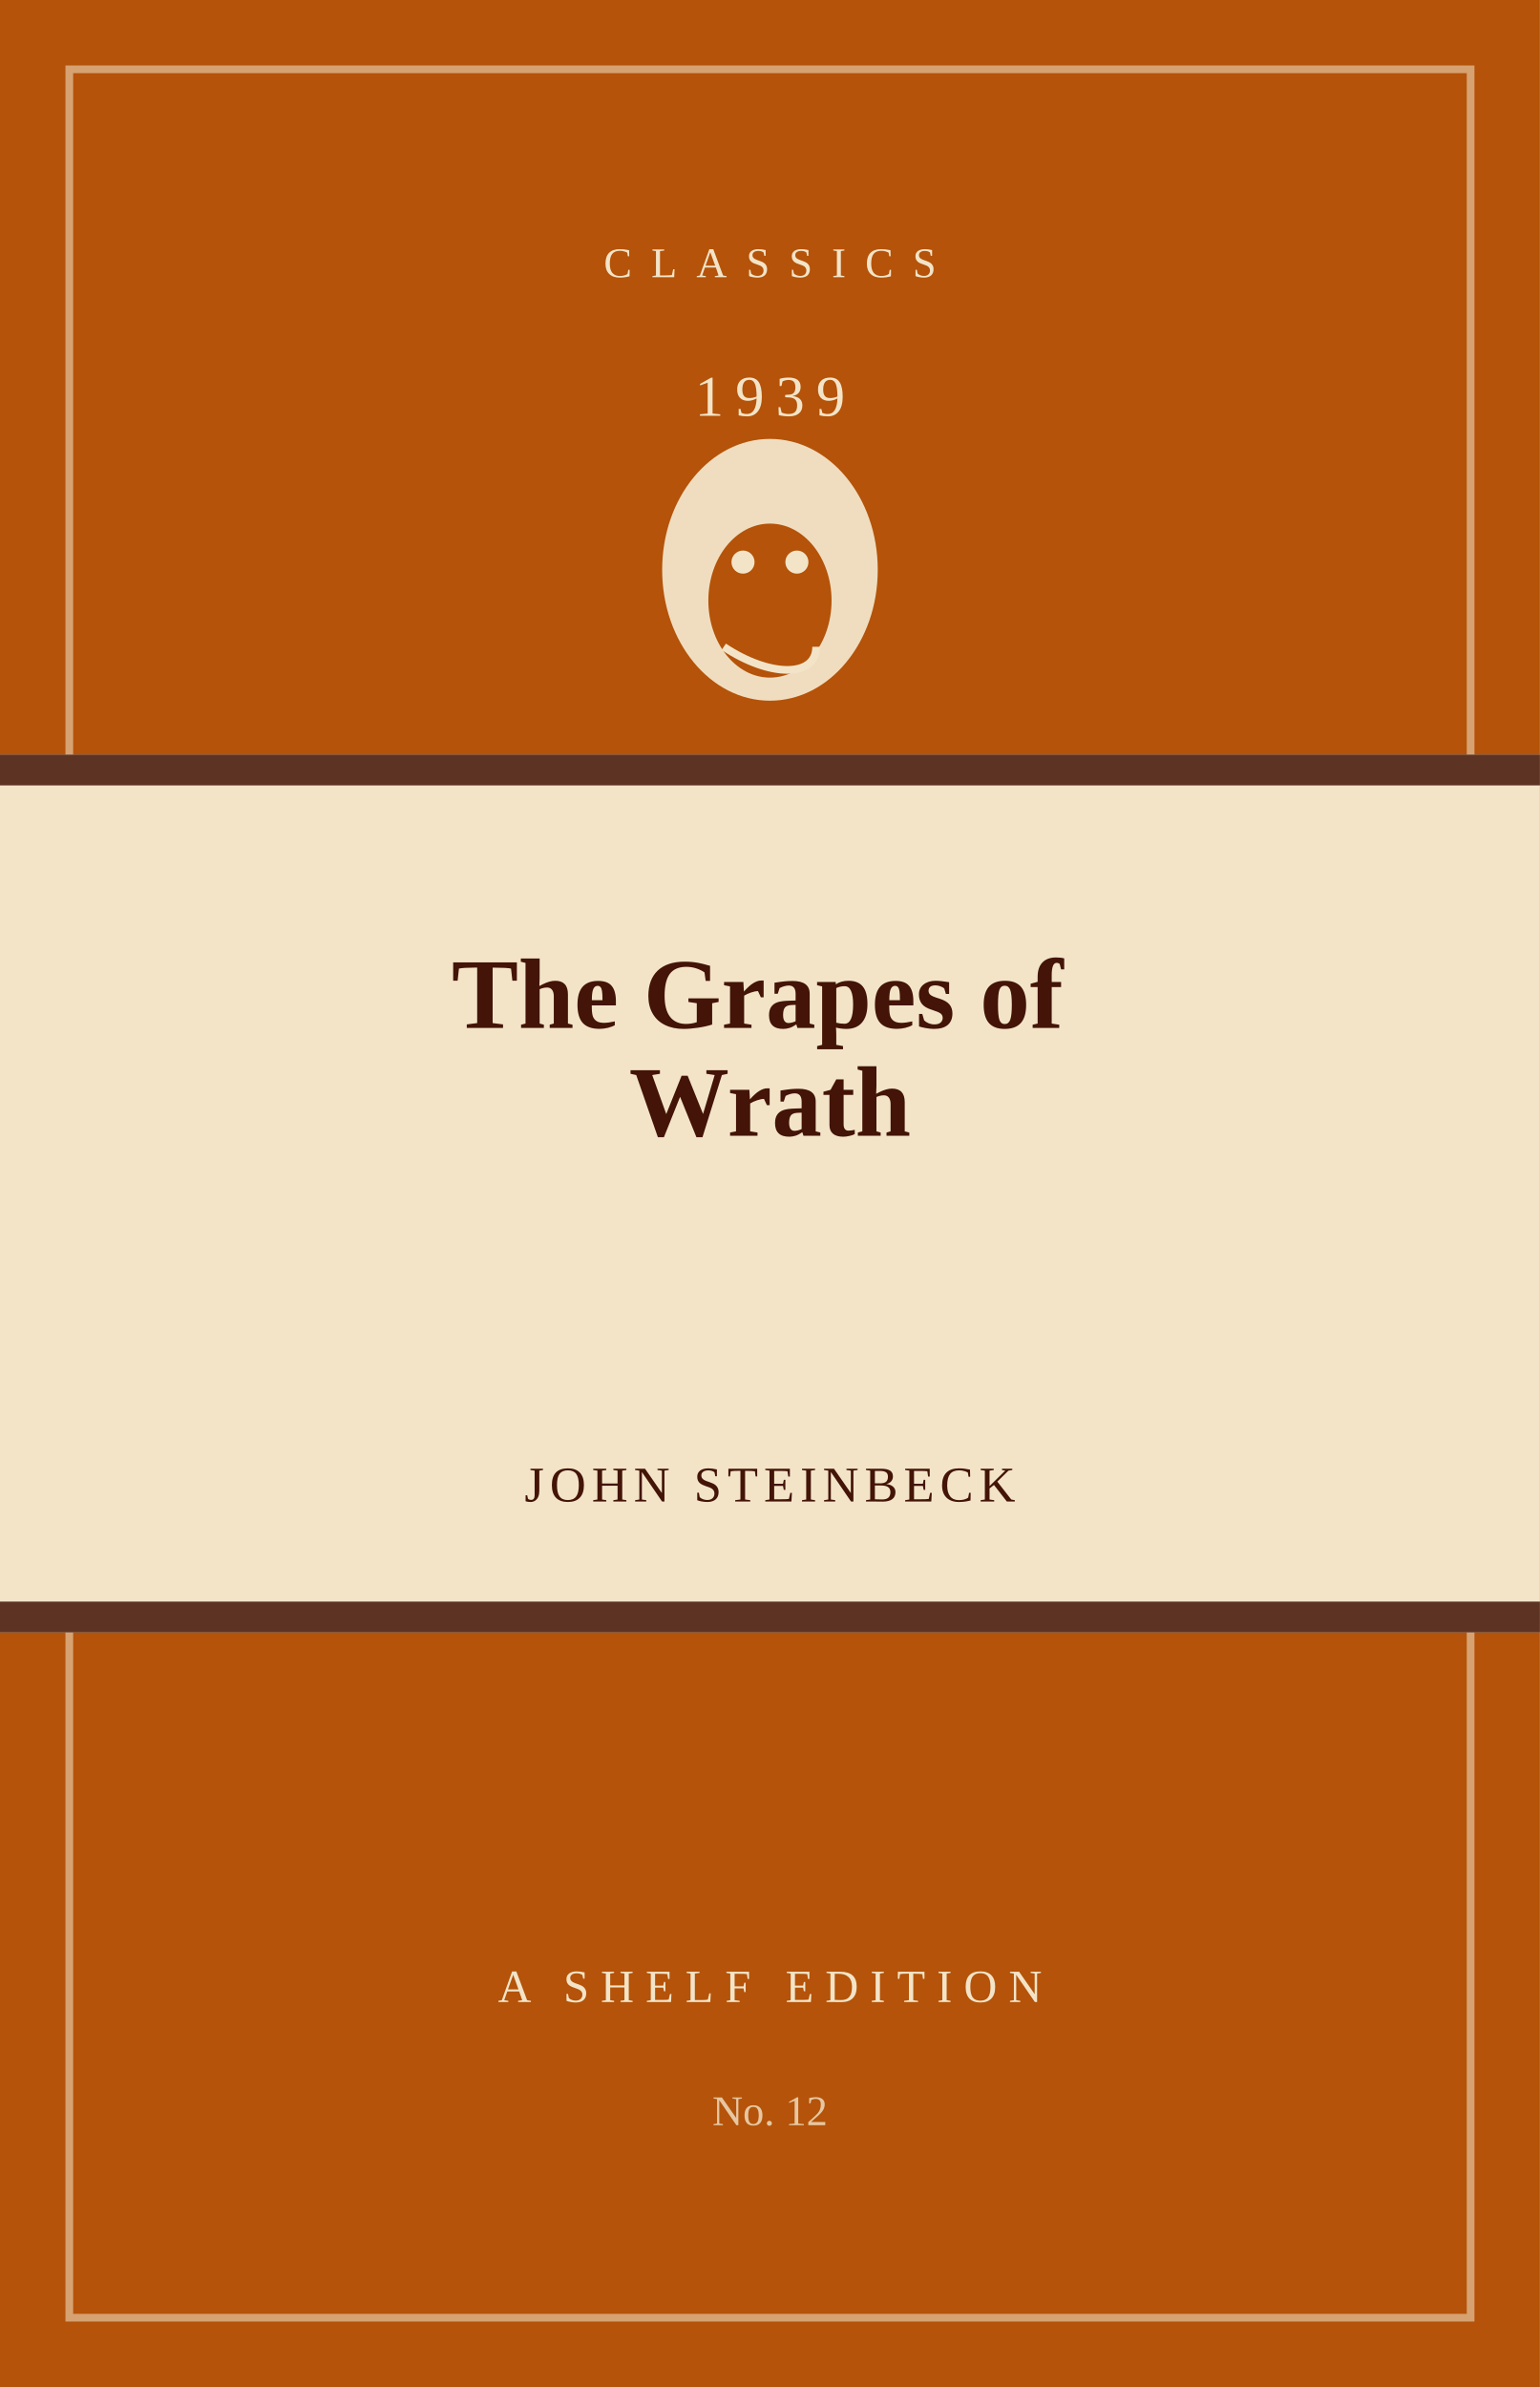
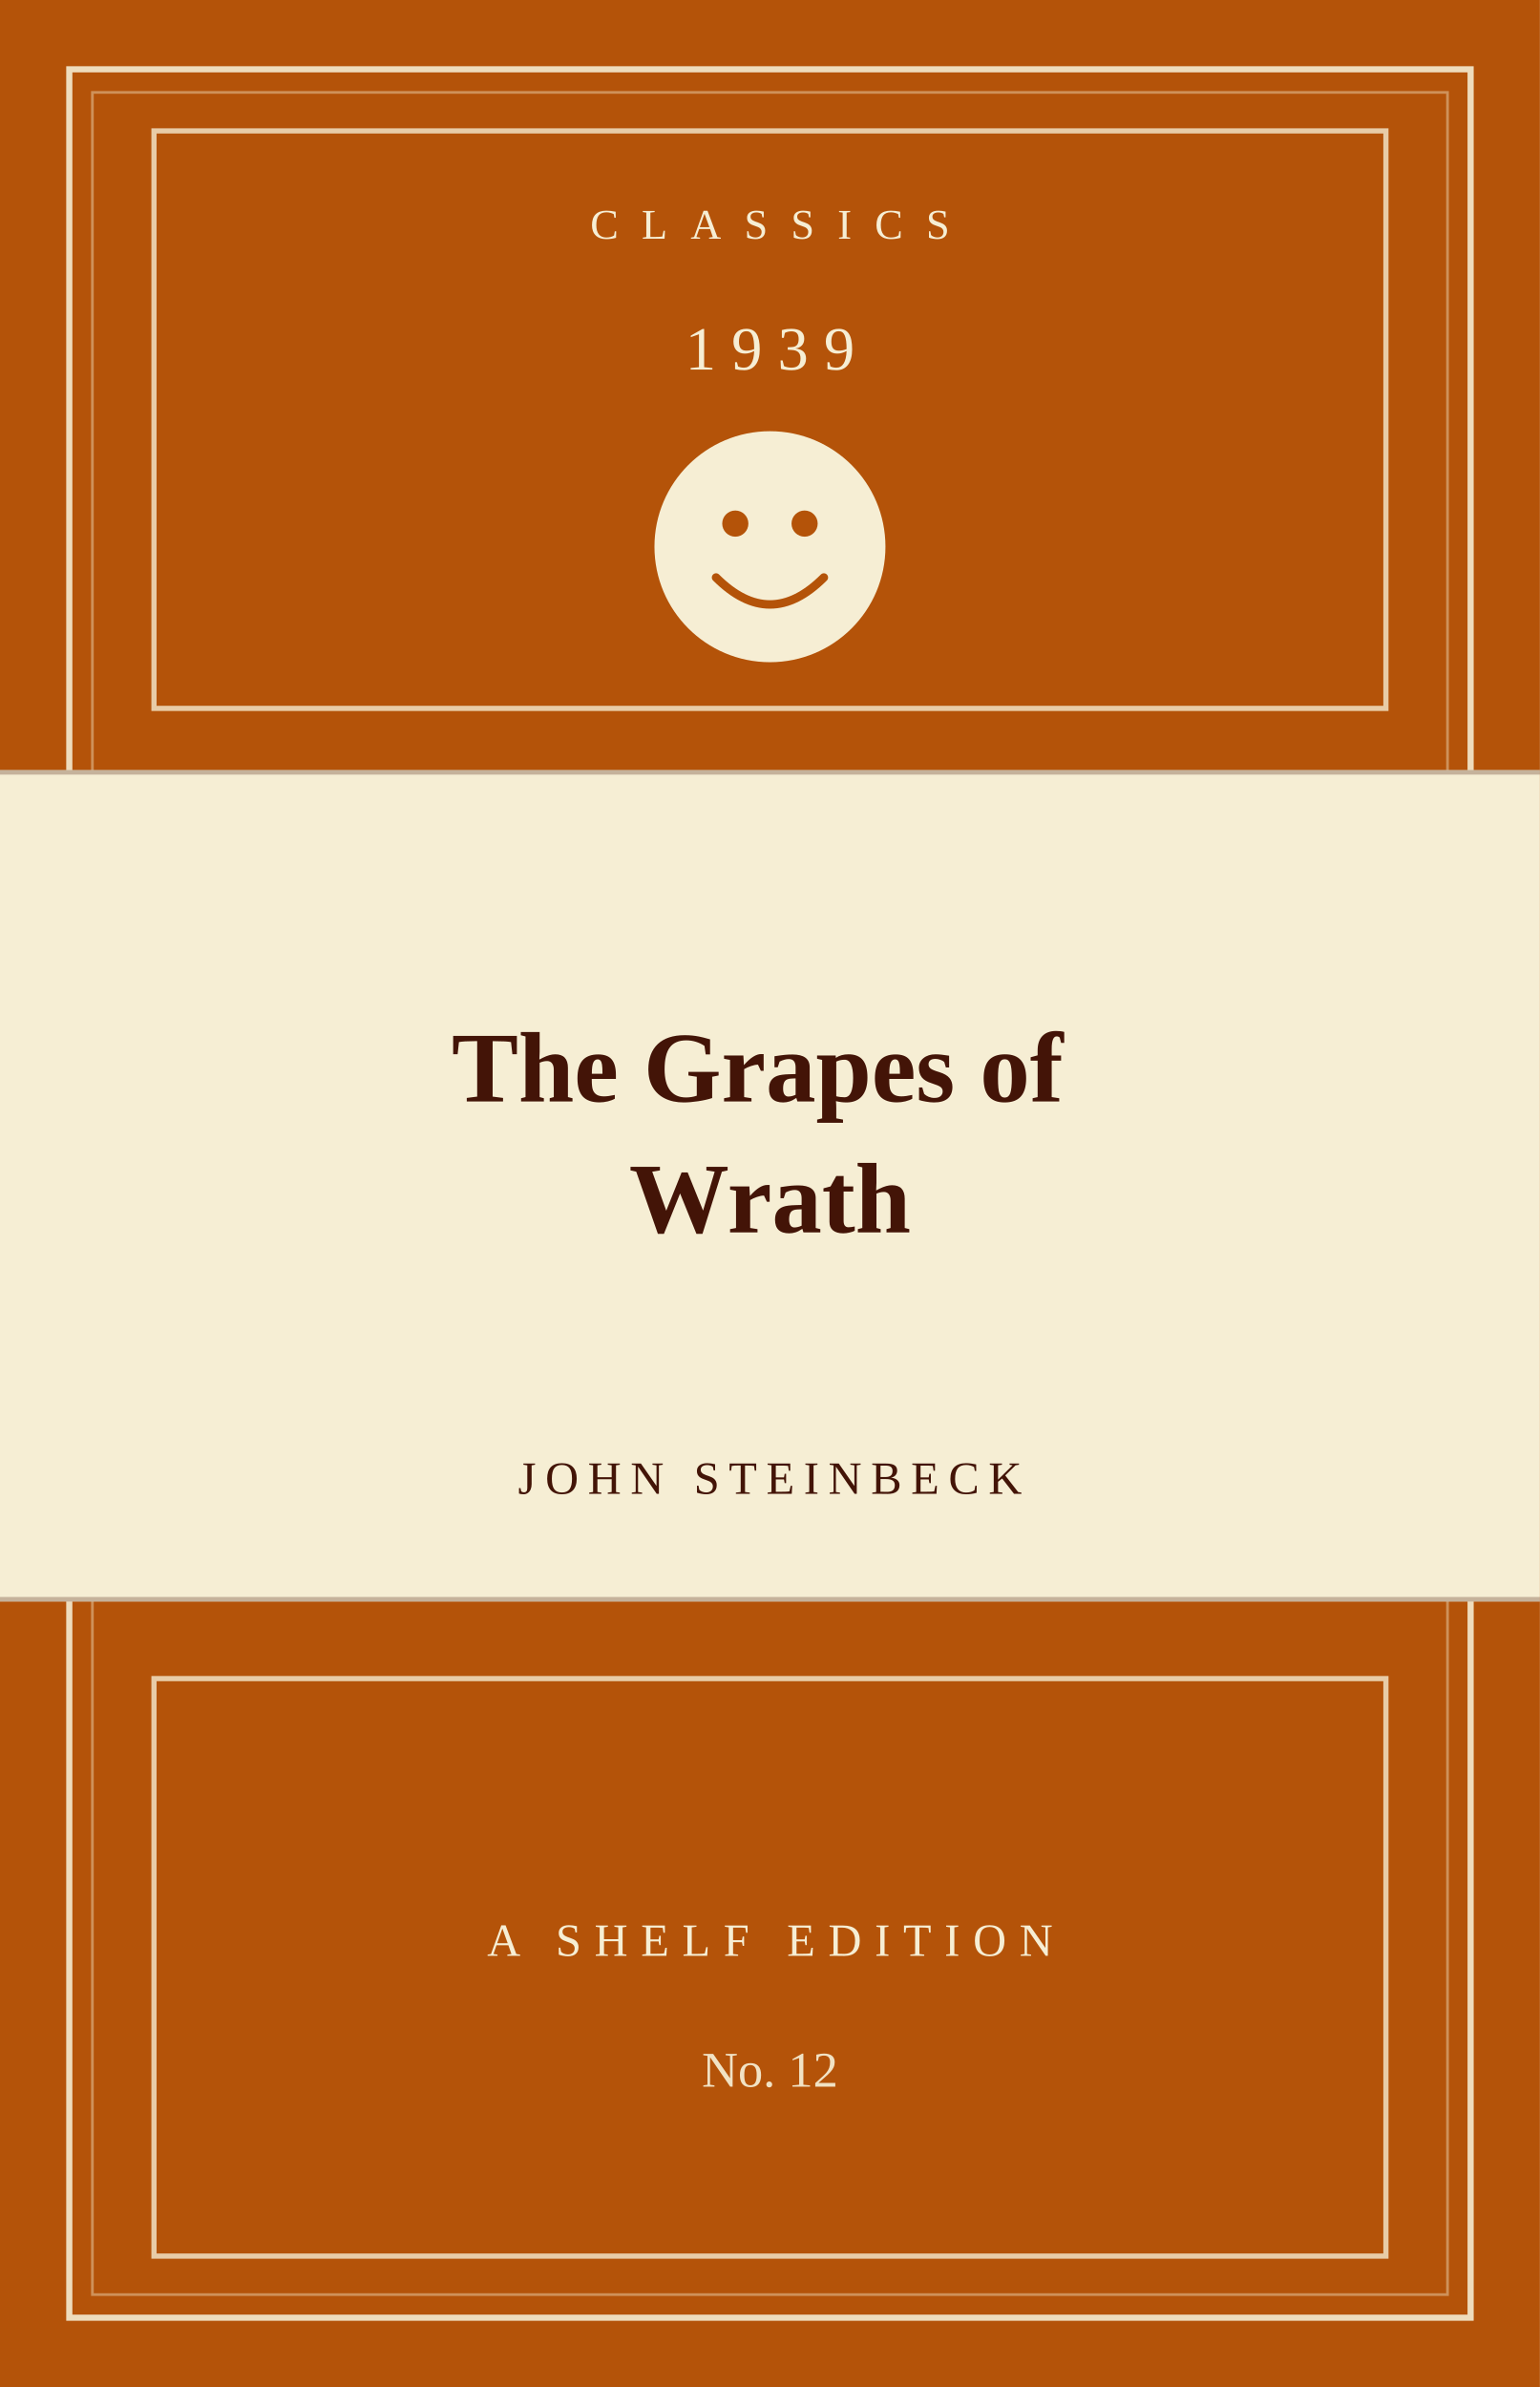
<svg xmlns="http://www.w3.org/2000/svg" width="400" height="620" viewBox="0 0 400 620" role="img" aria-labelledby="title">
  <rect width="400" height="620" fill="#B45309" />
-   <rect x="18" y="18" width="364" height="584" fill="none" stroke="#F3E4C8" stroke-width="2" opacity="0.55" />
-   <rect x="0" y="196" width="400" height="228" fill="#F3E4C8" />
-   <rect x="0" y="196" width="400" height="8" fill="#431407" opacity="0.85" />
-   <rect x="0" y="416" width="400" height="8" fill="#431407" opacity="0.85" />
-   <text x="200" y="72" text-anchor="middle" fill="#F3E4C8" font-family="Georgia, 'Times New Roman', serif" font-size="11" letter-spacing="5">CLASSICS</text>
-   <text x="200" y="108" text-anchor="middle" fill="#F3E4C8" font-family="Georgia, 'Times New Roman', serif" font-size="15" letter-spacing="3">1939</text>
-   <ellipse cx="200" cy="148" rx="28" ry="34" fill="#F3E4C8" opacity="0.95" />
-   <ellipse cx="200" cy="156" rx="16" ry="20" fill="#B45309" />
-   <circle cx="193" cy="146" r="3" fill="#F3E4C8" />
-   <circle cx="207" cy="146" r="3" fill="#F3E4C8" />
-   <path d="M188 168 C200 176 212 176 212 168" fill="none" stroke="#F3E4C8" stroke-width="2" />
+   <rect x="18" y="18" width="364" height="584" fill="none" stroke="#F6EED4" stroke-width="1.6" opacity="0.88" />
+   <rect x="24" y="24" width="352" height="572" fill="none" stroke="#F6EED4" stroke-width="0.7" opacity="0.4" />
+   <rect x="40" y="34" width="320" height="150" fill="none" stroke="#F6EED4" stroke-width="1.35" opacity="0.78" />
+   <rect x="40" y="436" width="320" height="150" fill="none" stroke="#F6EED4" stroke-width="1.35" opacity="0.78" />
+   <rect x="0" y="200" width="400" height="216" fill="#F6EED4" />
+   <rect x="0" y="200" width="400" height="1.2" fill="#431407" opacity="0.28" />
+   <rect x="0" y="414.8" width="400" height="1.2" fill="#431407" opacity="0.28" />
+   <text x="200" y="62" text-anchor="middle" fill="#F6EED4" font-family="Georgia, 'Times New Roman', serif" font-size="11" letter-spacing="6">CLASSICS</text>
+   <text x="200" y="96" text-anchor="middle" fill="#F6EED4" font-family="Georgia, 'Times New Roman', serif" font-size="16" letter-spacing="4">1939</text>
+   <circle cx="200" cy="142" r="30" fill="#F6EED4" />
+   <circle cx="191" cy="136" r="3.4" fill="#B45309" />
+   <circle cx="209" cy="136" r="3.4" fill="#B45309" />
+   <path d="M186 150 Q200 164 214 150" fill="none" stroke="#B45309" stroke-width="2.2" stroke-linecap="round" />
  <text text-anchor="middle" fill="#431407" font-family="Georgia, 'Times New Roman', serif" font-size="26" font-weight="700">
-     <tspan x="200" dy="267">The Grapes of</tspan>
-     <tspan x="200" dy="28">Wrath</tspan>
+     <tspan x="200" dy="286.1">The Grapes of</tspan>
+     <tspan x="200" dy="34">Wrath</tspan>
  </text>
-   <text x="200" y="390" text-anchor="middle" fill="#431407" font-family="Georgia, 'Times New Roman', serif" font-size="13" letter-spacing="1.5">JOHN STEINBECK</text>
-   <text x="200" y="520" text-anchor="middle" fill="#F3E4C8" font-family="Georgia, 'Times New Roman', serif" font-size="12" letter-spacing="3">A SHELF EDITION</text>
-   <text x="200" y="552" text-anchor="middle" fill="#F3E4C8" font-family="Georgia, 'Times New Roman', serif" font-size="11" opacity="0.8">No. 12</text>
+   <text text-anchor="middle" fill="#431407" font-family="Georgia, 'Times New Roman', serif" font-size="12" letter-spacing="2.4">
+     <tspan x="200" dy="388">JOHN STEINBECK</tspan>
+   </text>
+   <text x="200" y="508" text-anchor="middle" fill="#F6EED4" font-family="Georgia, 'Times New Roman', serif" font-size="12" letter-spacing="3.4">A SHELF EDITION</text>
+   <text x="200" y="542" text-anchor="middle" fill="#F6EED4" font-family="Georgia, 'Times New Roman', serif" font-size="13" opacity="0.92">No. 12</text>
</svg>
